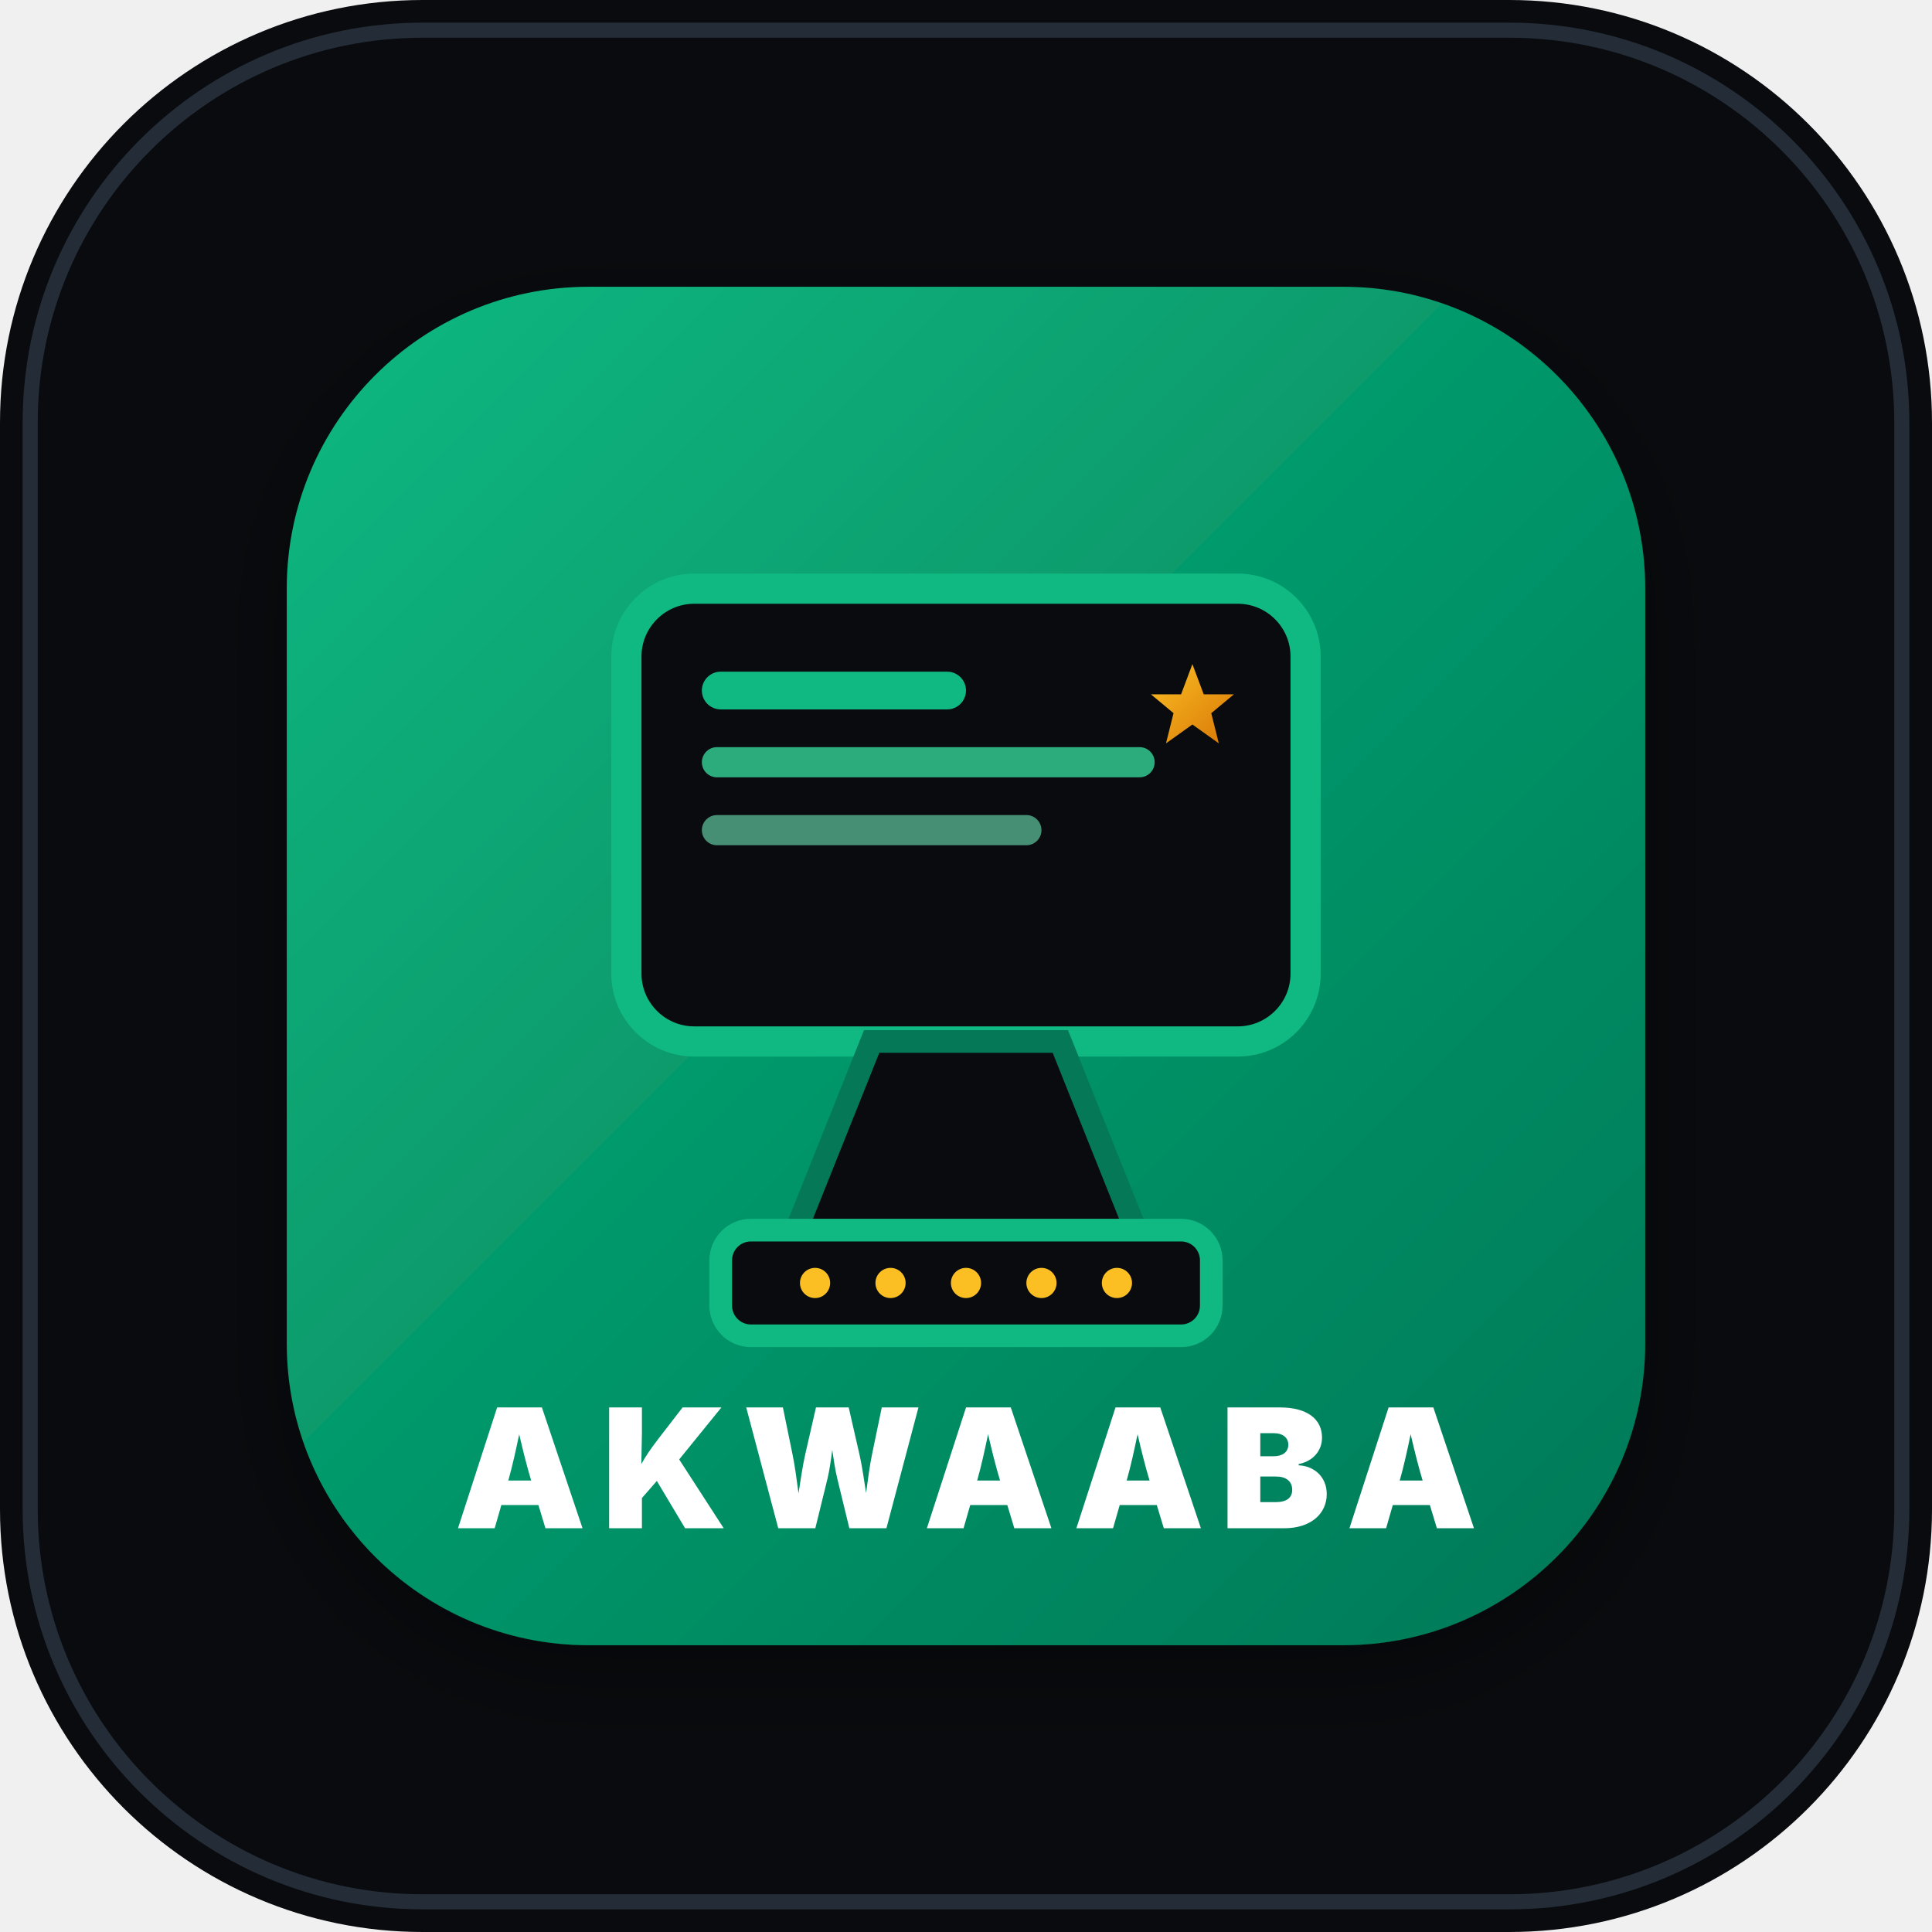
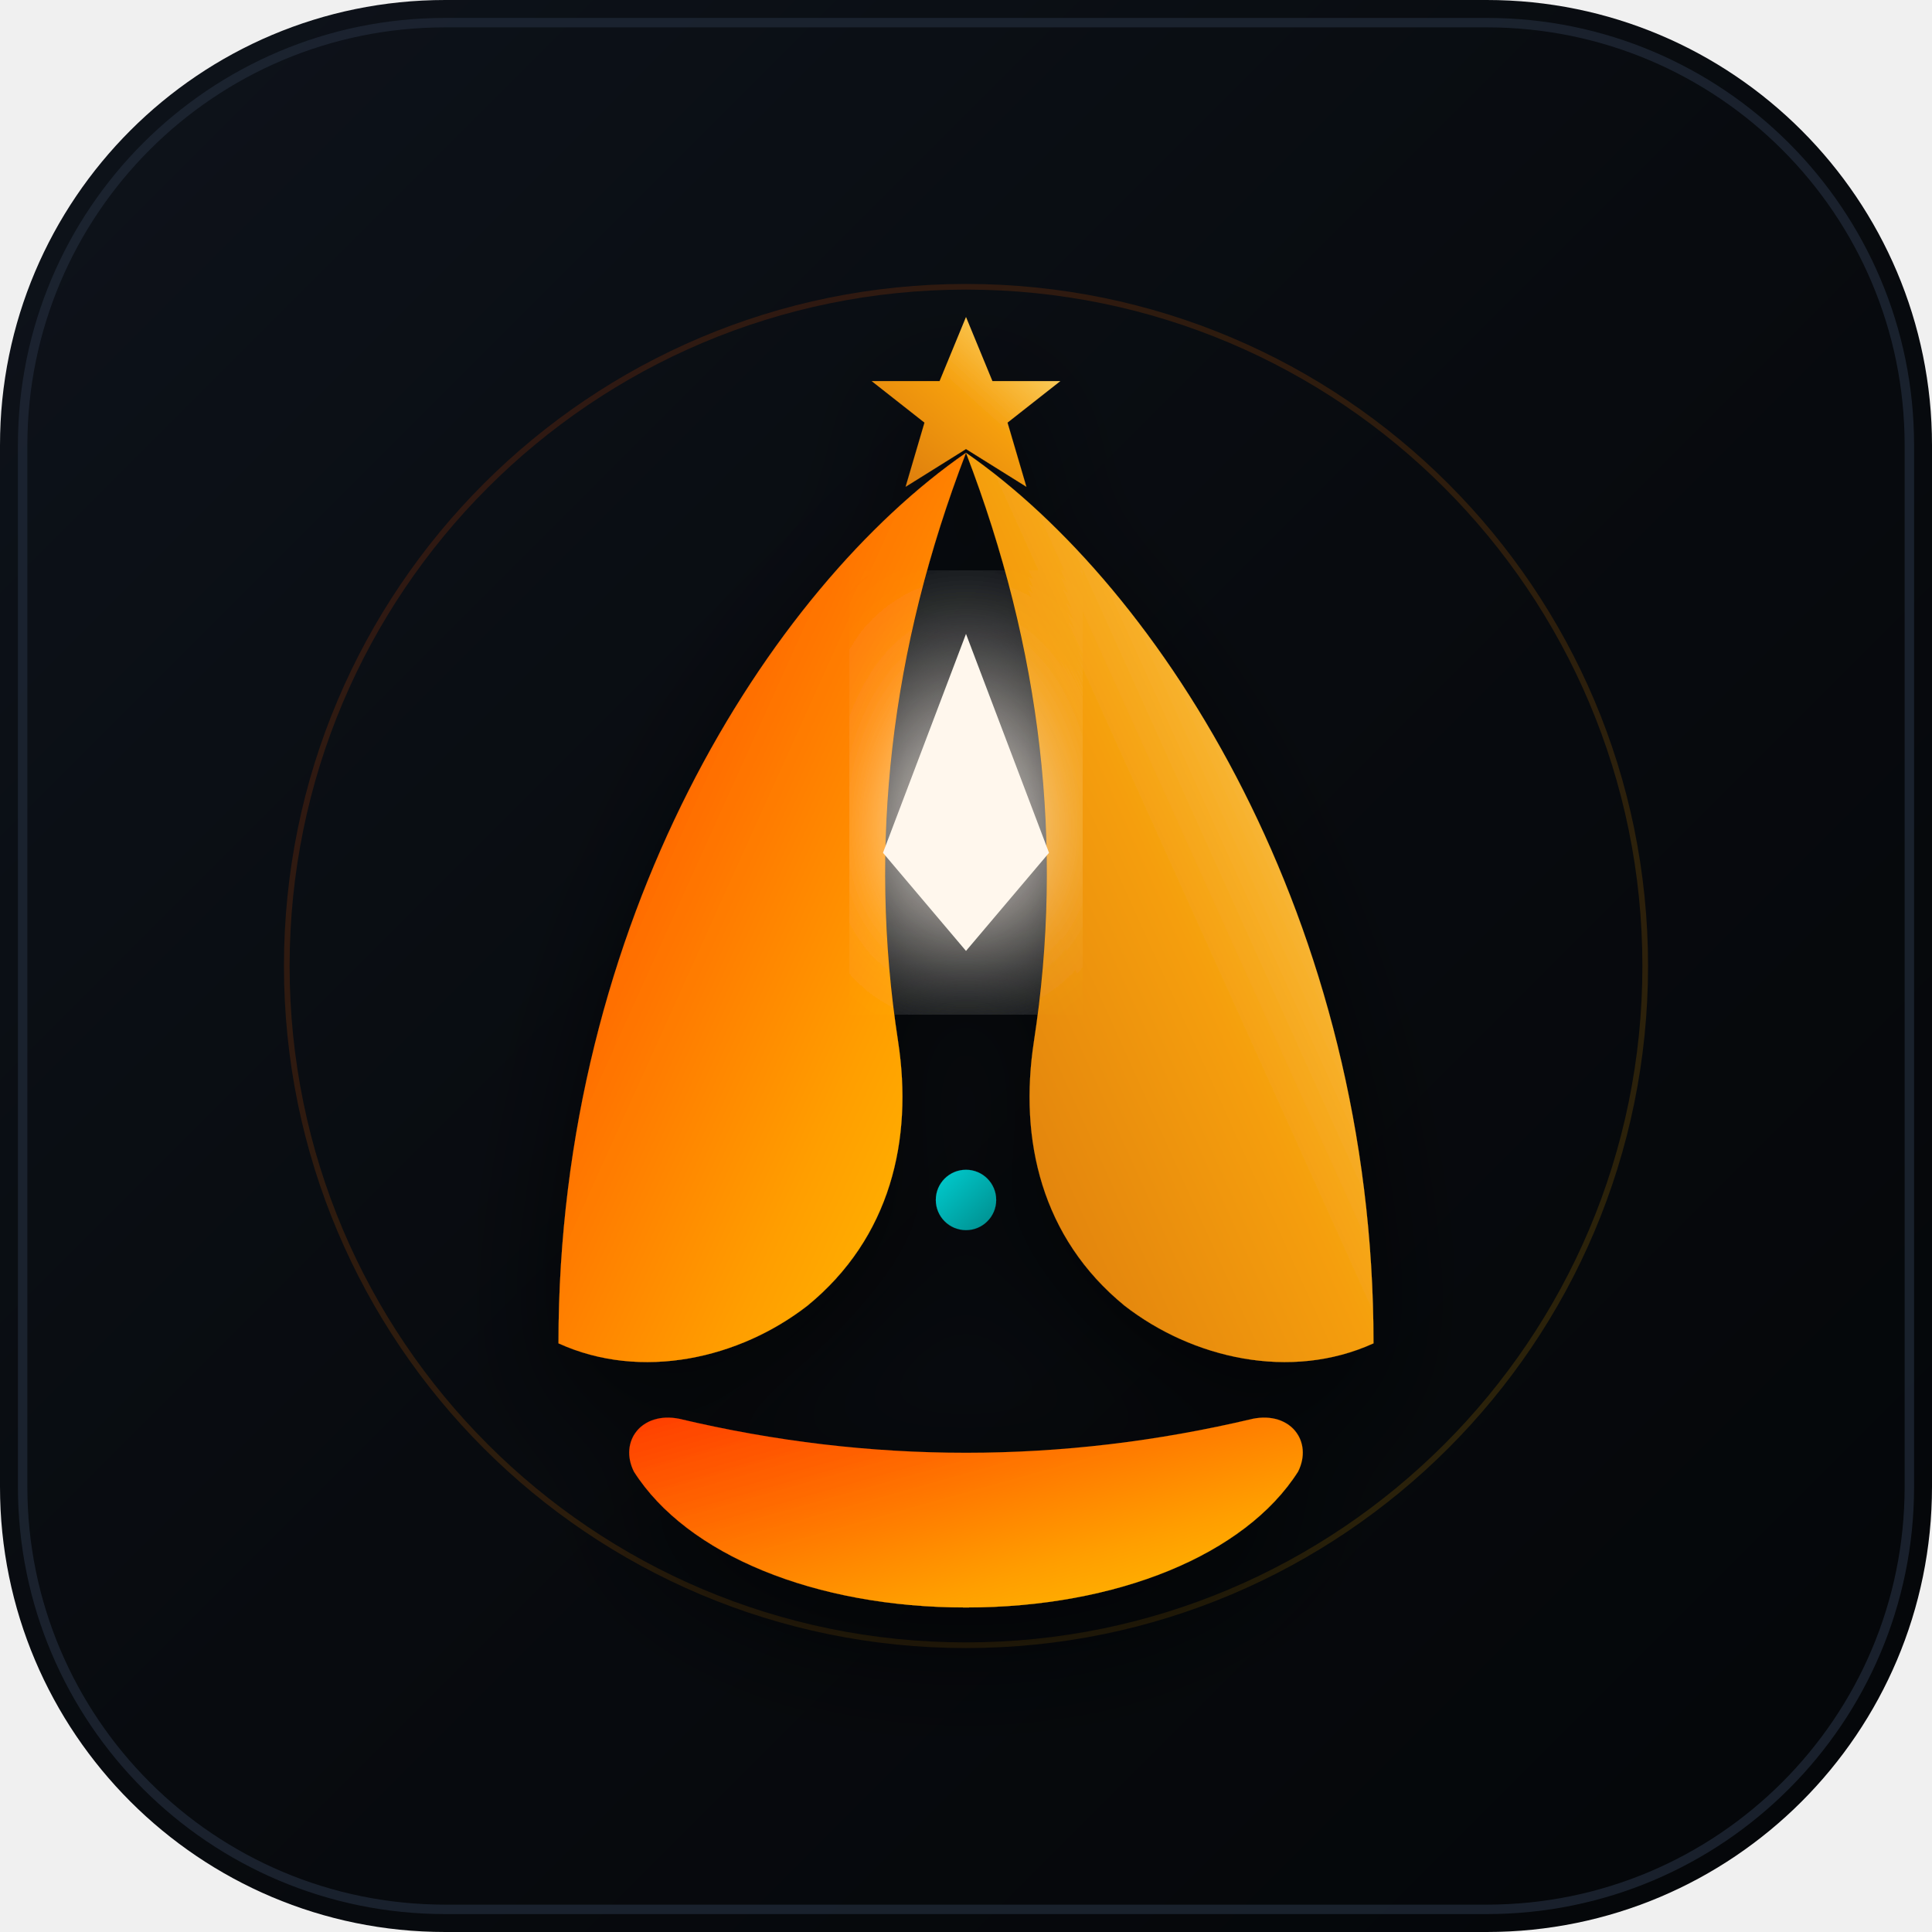
<svg xmlns="http://www.w3.org/2000/svg" viewBox="0 0 512 512" width="512" height="512">
  <defs>
-     <linearGradient id="akwaabaGrad" x1="0%" y1="0%" x2="100%" y2="100%">
-       <stop offset="0%" stop-color="#10B981" />
-       <stop offset="50%" stop-color="#059669" />
-       <stop offset="100%" stop-color="#047857" />
+     <linearGradient id="bgGrad" x1="0%" y1="0%" x2="100%" y2="100%">
+       <stop offset="0%" stop-color="#0E131B" />
+       <stop offset="50%" stop-color="#080B0F" />
+       <stop offset="100%" stop-color="#040609" />
    </linearGradient>
-     <linearGradient id="goldGrad" x1="0%" y1="0%" x2="100%" y2="100%">
-       <stop offset="0%" stop-color="#FBBF24" />
-       <stop offset="100%" stop-color="#D97706" />
+     <linearGradient id="flameGrad" x1="0%" y1="0%" x2="100%" y2="100%">
+       <stop offset="0%" stop-color="#FF3D00" />
+       <stop offset="35%" stop-color="#FF6D00" />
+       <stop offset="70%" stop-color="#FF9E00" />
+       <stop offset="100%" stop-color="#FFC107" />
    </linearGradient>
-     <filter id="shadow" x="-10%" y="-10%" width="120%" height="120%">
-       <feDropShadow dx="0" dy="8" stdDeviation="12" flood-color="#000" flood-opacity="0.35" />
+     <linearGradient id="goldGrad" x1="0%" y1="100%" x2="100%" y2="0%">
+       <stop offset="0%" stop-color="#D97706" />
+       <stop offset="50%" stop-color="#F59E0B" />
+       <stop offset="100%" stop-color="#FDE68A" />
+     </linearGradient>
+     <linearGradient id="tealGrad" x1="0%" y1="0%" x2="100%" y2="100%">
+       <stop offset="0%" stop-color="#00CED1" />
+       <stop offset="100%" stop-color="#008B8B" />
+     </linearGradient>
+     <filter id="coreGlow" x="-20%" y="-20%" width="140%" height="140%">
+       <feGaussianBlur stdDeviation="16" result="blur" />
+       <feComposite in="SourceGraphic" in2="blur" operator="over" />
+     </filter>
+     <filter id="subtleDrop" x="-10%" y="-10%" width="120%" height="120%">
+       <feDropShadow dx="0" dy="12" stdDeviation="16" flood-color="#000000" flood-opacity="0.6" />
    </filter>
  </defs>
-   <rect width="512" height="512" rx="112" fill="#090B0E" />
-   <rect x="8" y="8" width="496" height="496" rx="104" fill="none" stroke="#242D37" stroke-width="4" />
-   <g filter="url(#shadow)">
-     <rect x="76" y="76" width="360" height="360" rx="80" fill="url(#akwaabaGrad)" />
+   <rect width="512" height="512" rx="118" fill="url(#bgGrad)" />
+   <rect x="6" y="6" width="500" height="500" rx="112" fill="none" stroke="#1E2735" stroke-width="2.5" opacity="0.8" />
+   <circle cx="256" cy="256" r="180" fill="none" stroke="url(#flameGrad)" stroke-width="1.5" opacity="0.15" />
+   <g filter="url(#subtleDrop)">
+     <path d="M 148 356 C 148 244 204 156 256 120 C 236 172 230 224 238 276 C 242 302 236 328 214 346 C 196 360 170 366 148 356 Z" fill="url(#flameGrad)" />
+     <path d="M 364 356 C 364 244 308 156 256 120 C 276 172 282 224 274 276 C 270 302 276 328 298 346 C 316 360 342 366 364 356 Z" fill="url(#goldGrad)" />
+     <path d="M 256 168 L 278 226 L 256 252 L 234 226 Z" fill="#FFF7ED" filter="url(#coreGlow)" />
+     <path d="M 180 376 Q 256 394 332 376 C 342 374 348 382 344 390 C 330 412 296 426 256 426 C 216 426 182 412 168 390 C 164 382 170 374 180 376 Z" fill="url(#flameGrad)" />
+     <g transform="translate(256, 108)">
+       <polygon points="0,-24 7,-7 25,-7 11,4 16,21 0,11 -16,21 -11,4 -25,-7 -7,-7" fill="url(#goldGrad)" />
+     </g>
+     <circle cx="256" cy="318" r="8" fill="url(#tealGrad)" />
  </g>
-   <g transform="translate(146, 146)">
-     <rect x="20" y="10" width="180" height="120" rx="18" fill="#090B0E" stroke="#10B981" stroke-width="8" />
-     <rect x="40" y="32" width="70" height="10" rx="5" fill="#10B981" />
-     <rect x="40" y="52" width="120" height="8" rx="4" fill="#34D399" opacity="0.8" />
-     <rect x="40" y="70" width="90" height="8" rx="4" fill="#6EE7B7" opacity="0.6" />
-     <polygon points="170,30 173,38 181,38 175,43 177,51 170,46 163,51 165,43 159,38 167,38" fill="url(#goldGrad)" />
-     <path d="M 85 130 L 135 130 L 155 180 L 65 180 Z" fill="#090B0E" stroke="#047857" stroke-width="6" />
-     <rect x="45" y="180" width="130" height="28" rx="8" fill="#090B0E" stroke="#10B981" stroke-width="6" />
-     <circle cx="70" cy="194" r="4" fill="#FBBF24" />
-     <circle cx="90" cy="194" r="4" fill="#FBBF24" />
-     <circle cx="110" cy="194" r="4" fill="#FBBF24" />
-     <circle cx="130" cy="194" r="4" fill="#FBBF24" />
-     <circle cx="150" cy="194" r="4" fill="#FBBF24" />
-   </g>
-   <text x="256" y="405" font-family="system-ui, -apple-system, sans-serif" font-weight="900" font-size="44" fill="#FFFFFF" text-anchor="middle" letter-spacing="4">
-     AKWAABA
-   </text>
</svg>
